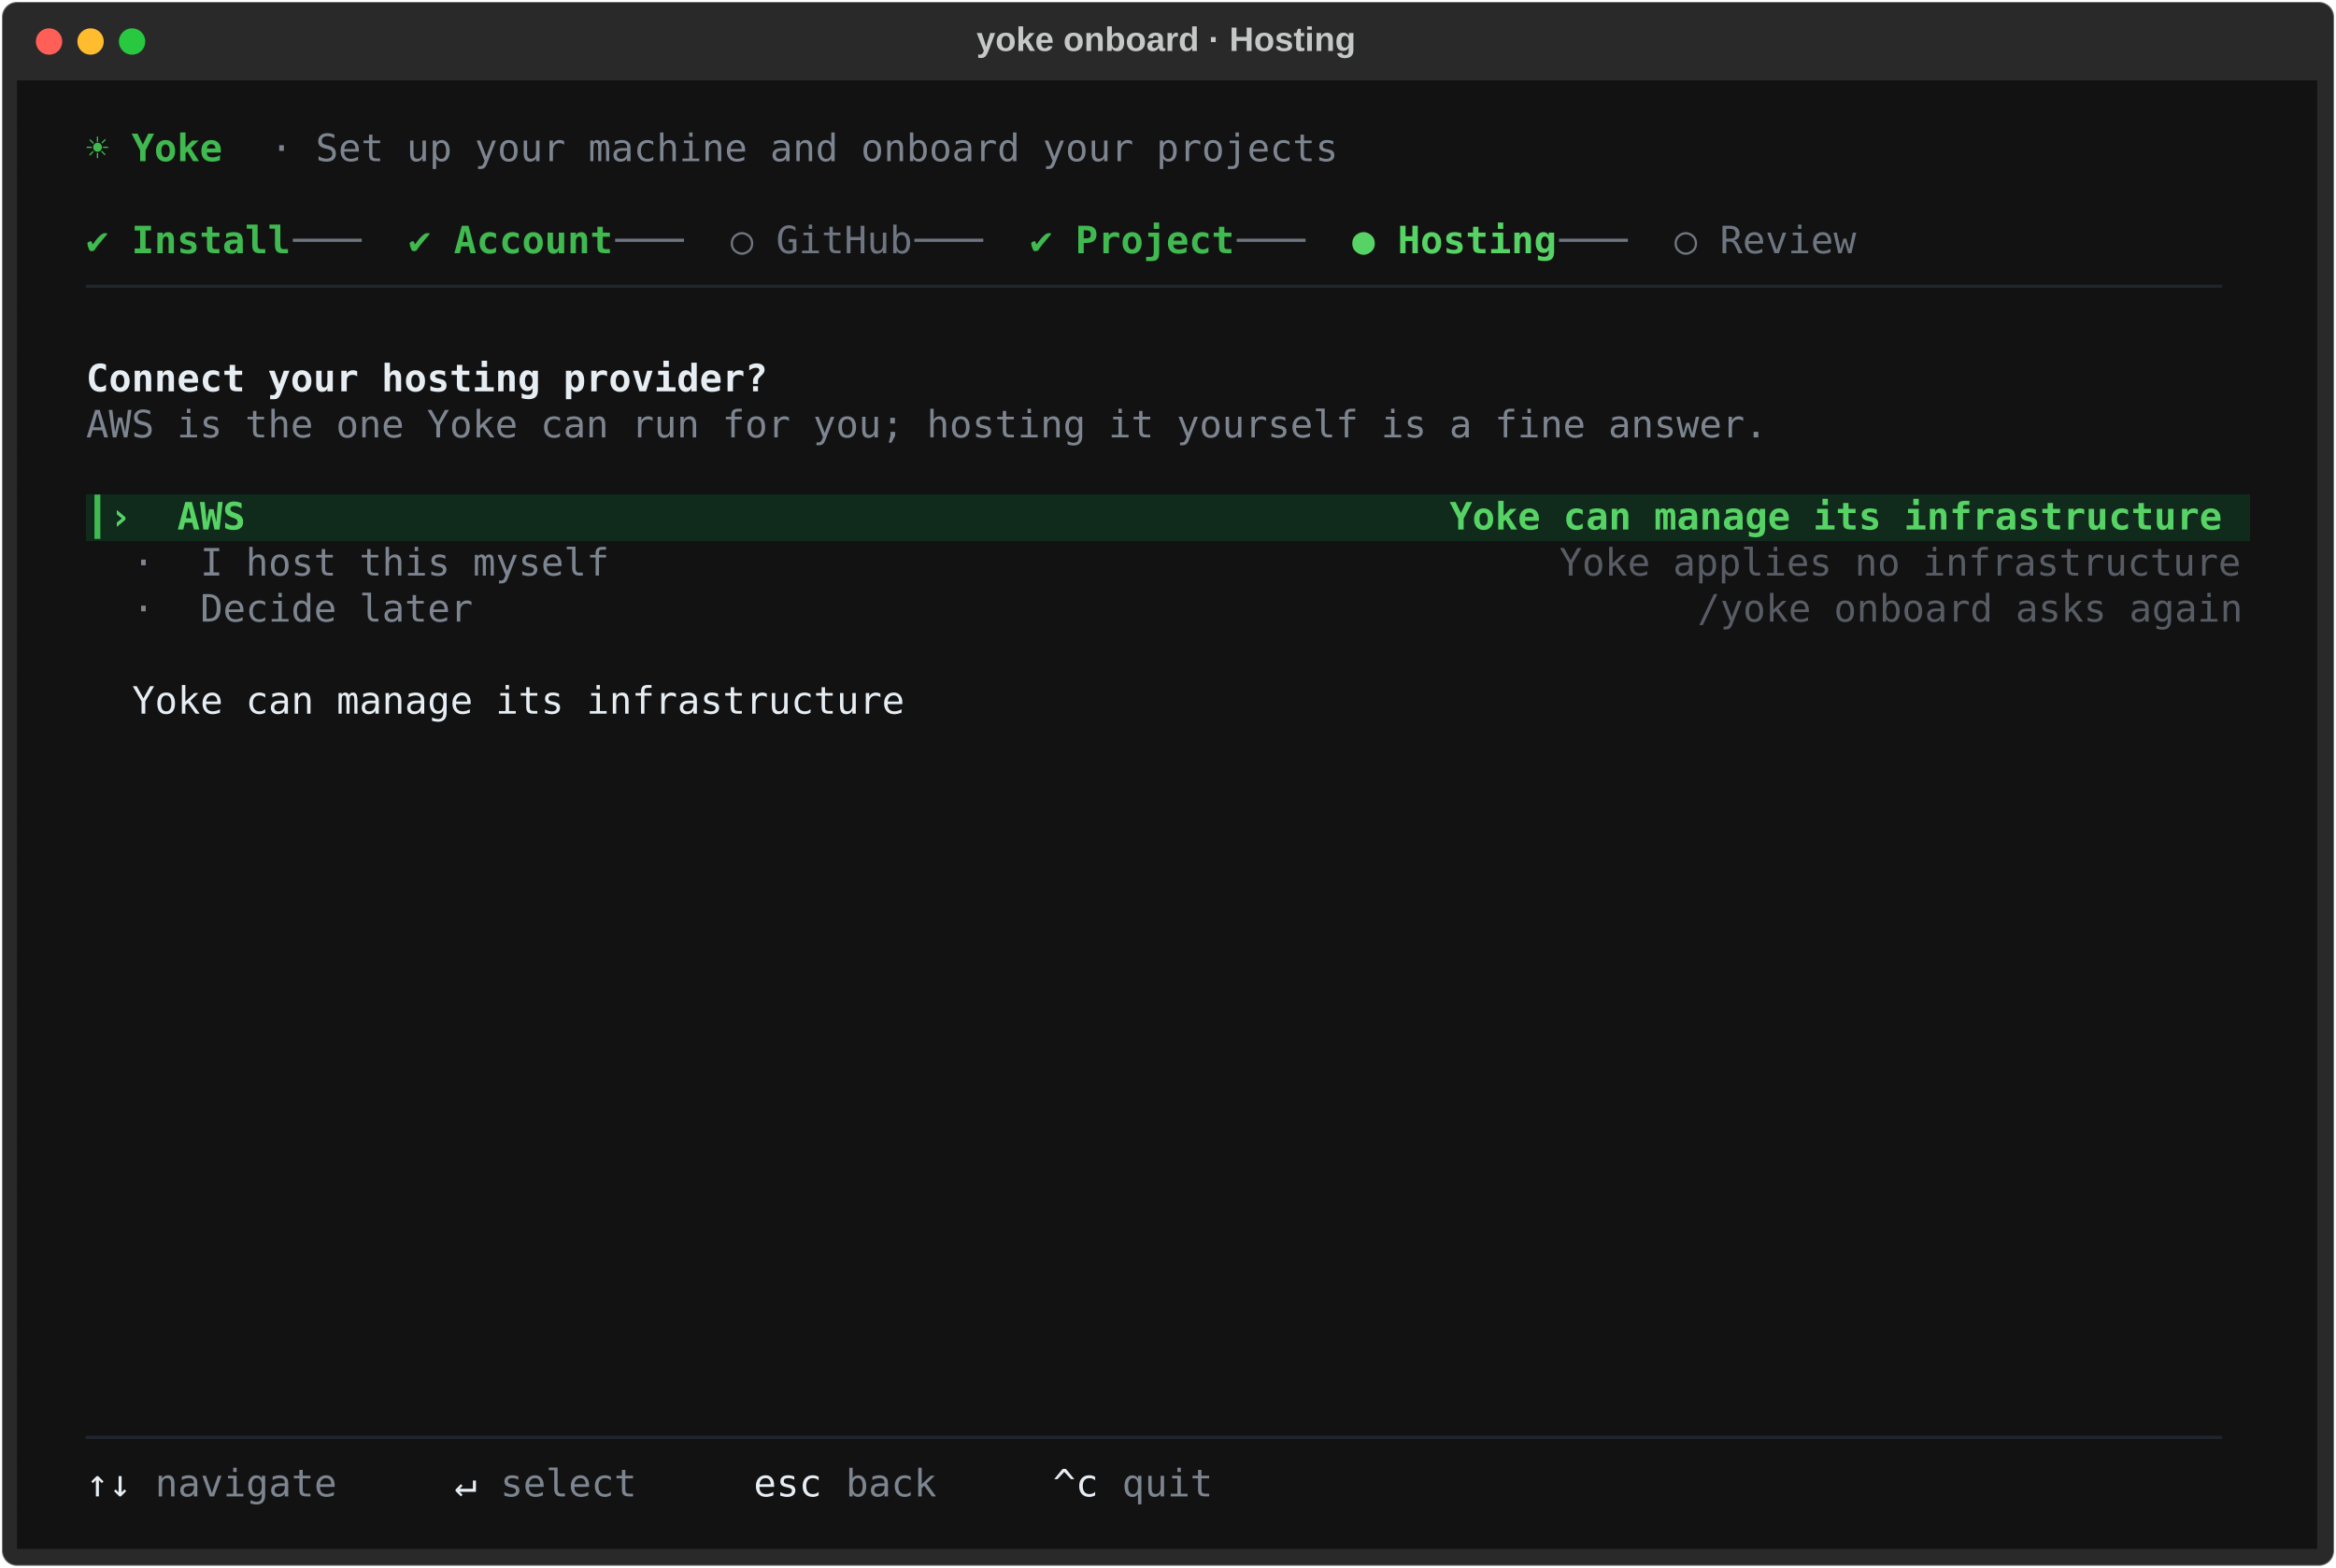
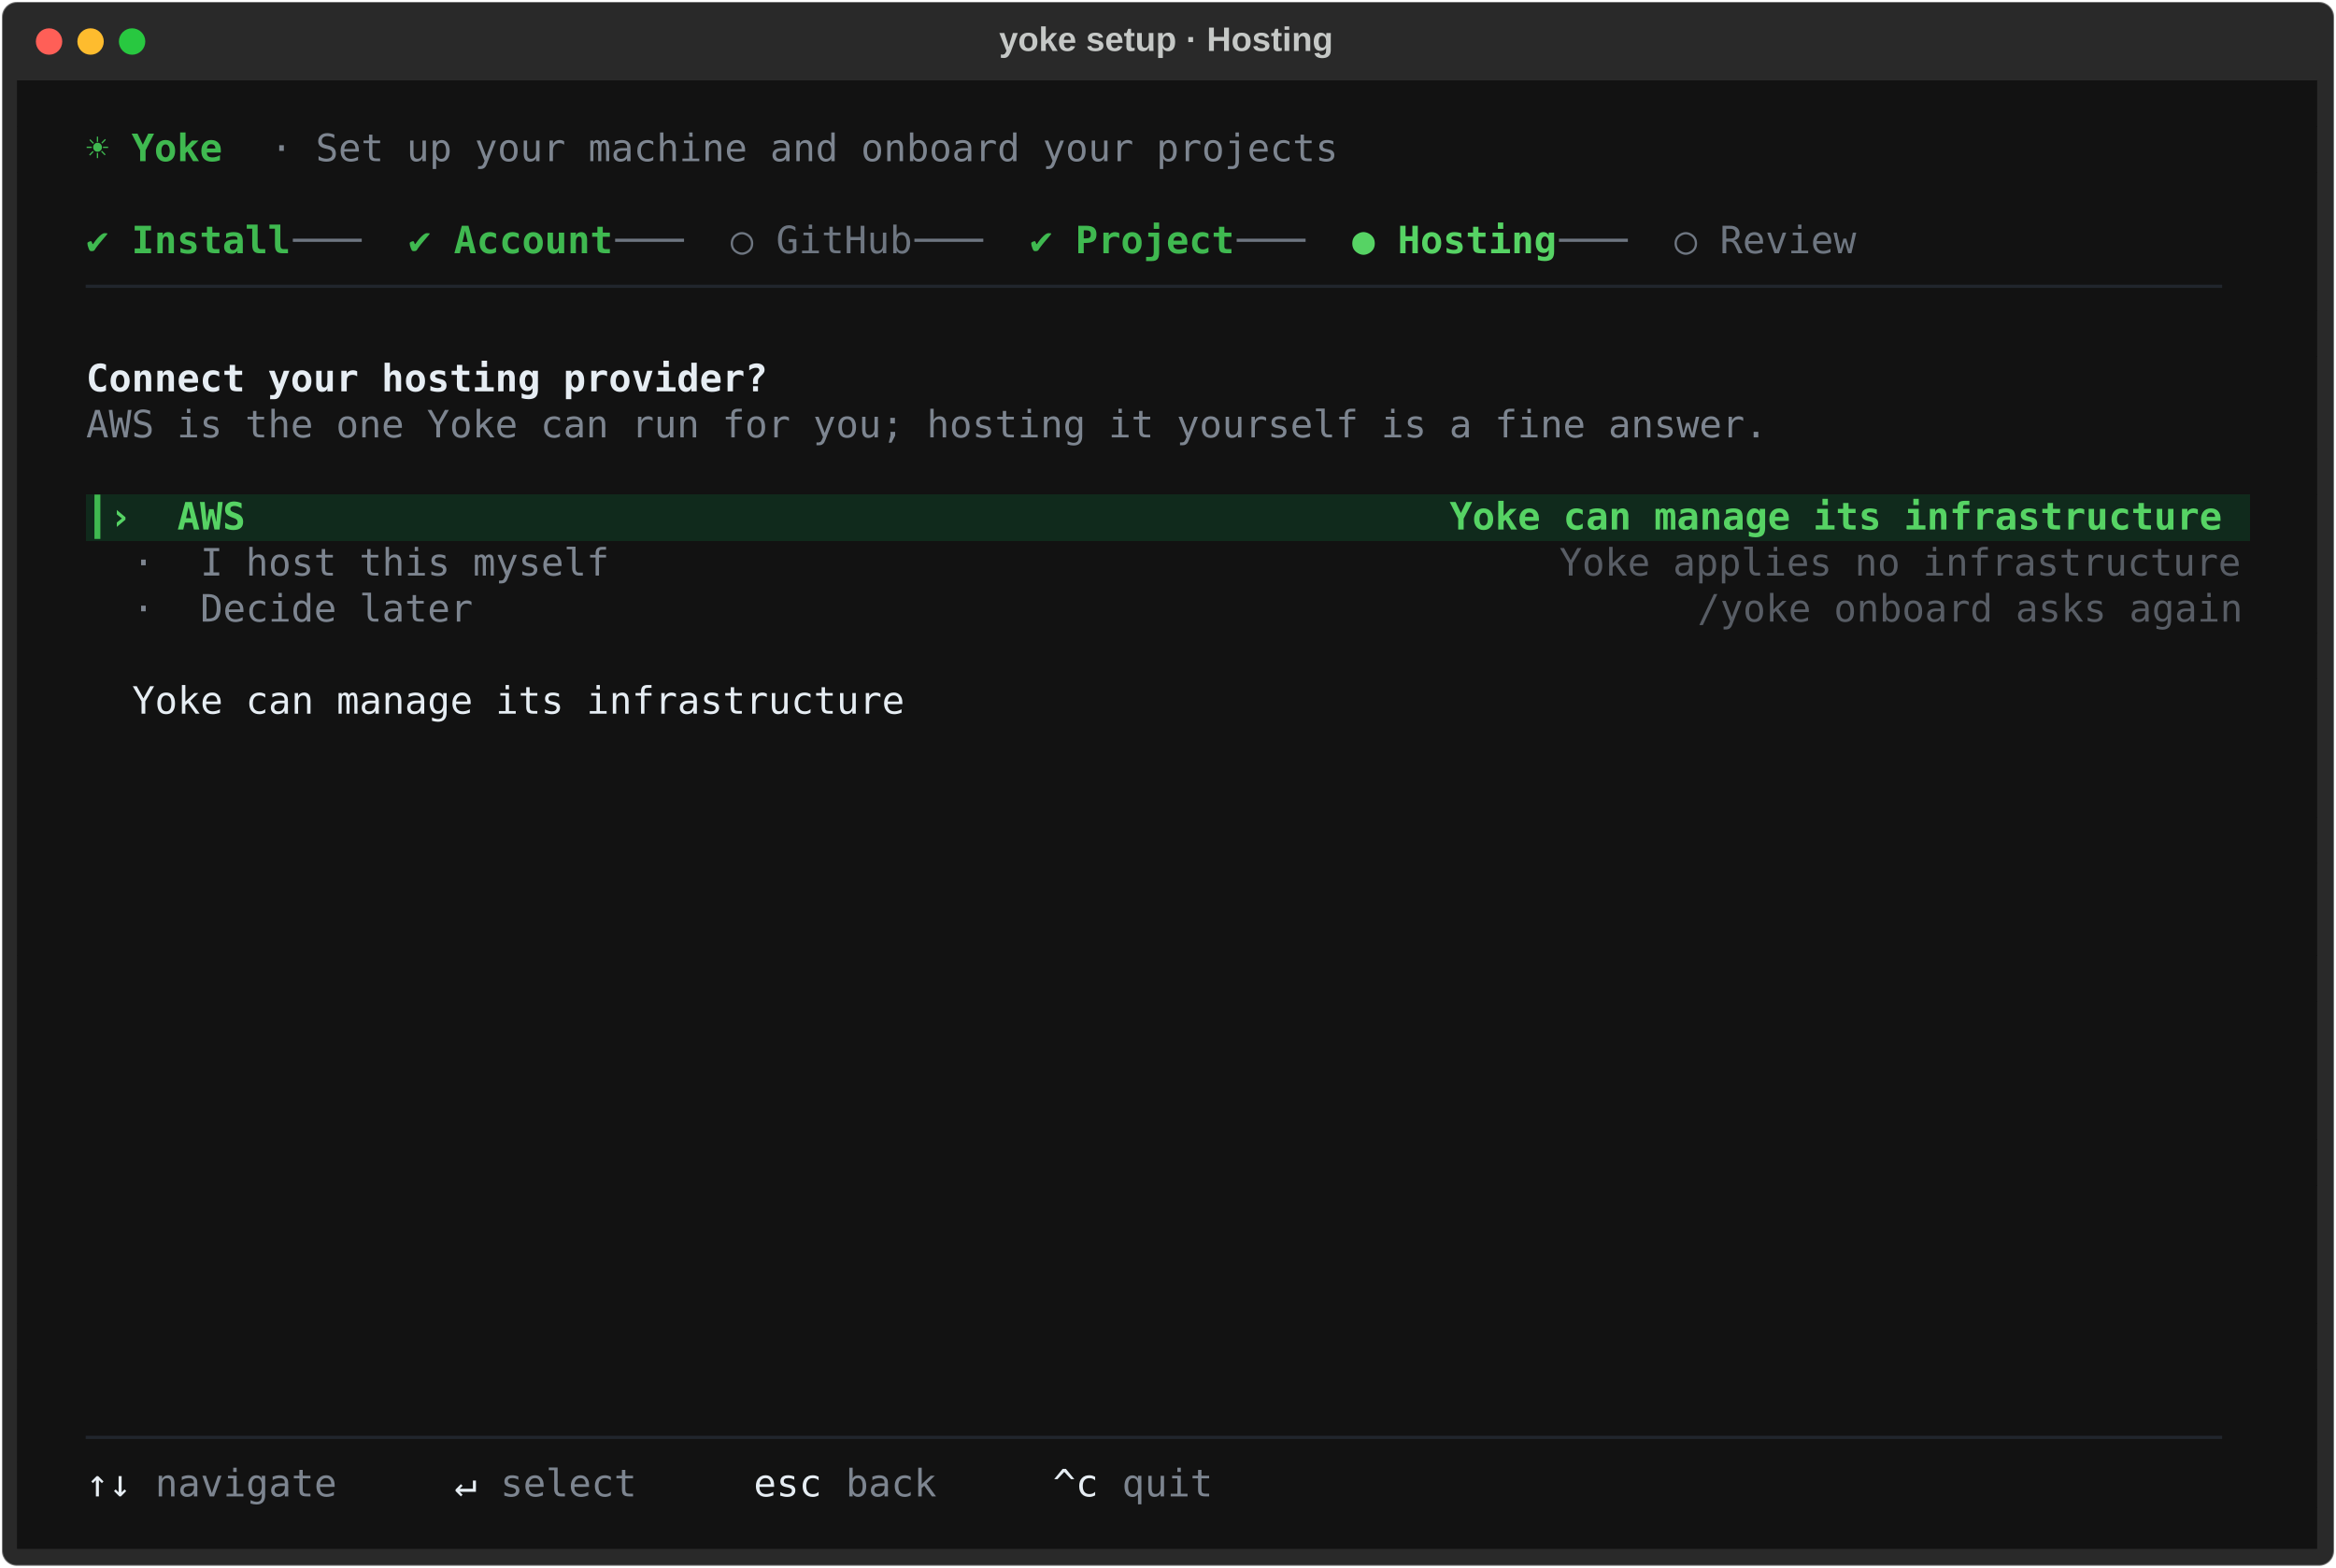
<svg xmlns="http://www.w3.org/2000/svg" class="rich-terminal" viewBox="0 0 1238 830.8">
  <style>

    @font-face {
        font-family: "Fira Code";
        src: local("FiraCode-Regular"),
                url("https://cdnjs.cloudflare.com/ajax/libs/firacode/{{VERSION}}/woff2/FiraCode-Regular.woff2") format("woff2"),
                url("https://cdnjs.cloudflare.com/ajax/libs/firacode/{{VERSION}}/woff/FiraCode-Regular.woff") format("woff");
        font-style: normal;
        font-weight: 400;
    }
    @font-face {
        font-family: "Fira Code";
        src: local("FiraCode-Bold"),
                url("https://cdnjs.cloudflare.com/ajax/libs/firacode/{{VERSION}}/woff2/FiraCode-Bold.woff2") format("woff2"),
                url("https://cdnjs.cloudflare.com/ajax/libs/firacode/{{VERSION}}/woff/FiraCode-Bold.woff") format("woff");
        font-style: bold;
        font-weight: 700;
    }

    .terminal-YOKE-matrix {
        font-family: Fira Code, monospace;
        font-size: 20px;
        line-height: 24.4px;
        font-variant-east-asian: full-width;
    }

    .terminal-YOKE-title {
        font-size: 18px;
        font-weight: bold;
        font-family: arial;
    }

.terminal-YOKE-r2 { fill: #3fb950;font-weight: bold }
.terminal-YOKE-r3 { fill: #e6edf3 }
.terminal-YOKE-r4 { fill: #7d8590 }
.terminal-YOKE-r5 { fill: #6e7681 }
.terminal-YOKE-r6 { fill: #56d364;font-weight: bold }
.terminal-YOKE-r7 { fill: #21262d }
.terminal-YOKE-r8 { fill: #e6edf3;font-weight: bold }
.terminal-YOKE-r9 { fill: #3fb950 }
.terminal-YOKE-r11 { fill: #585d65 }
    </style>
  <defs>
    <clipPath id="terminal-YOKE-clip-terminal">
      <rect x="0" y="0" width="1219.0" height="779.8" />
    </clipPath>
    <clipPath id="terminal-YOKE-line-0">
      <rect x="0" y="1.5" width="1220" height="24.65" />
    </clipPath>
    <clipPath id="terminal-YOKE-line-1">
      <rect x="0" y="25.9" width="1220" height="24.65" />
    </clipPath>
    <clipPath id="terminal-YOKE-line-2">
      <rect x="0" y="50.3" width="1220" height="24.65" />
    </clipPath>
    <clipPath id="terminal-YOKE-line-3">
      <rect x="0" y="74.7" width="1220" height="24.65" />
    </clipPath>
    <clipPath id="terminal-YOKE-line-4">
      <rect x="0" y="99.1" width="1220" height="24.65" />
    </clipPath>
    <clipPath id="terminal-YOKE-line-5">
      <rect x="0" y="123.5" width="1220" height="24.65" />
    </clipPath>
    <clipPath id="terminal-YOKE-line-6">
      <rect x="0" y="147.9" width="1220" height="24.65" />
    </clipPath>
    <clipPath id="terminal-YOKE-line-7">
      <rect x="0" y="172.3" width="1220" height="24.65" />
    </clipPath>
    <clipPath id="terminal-YOKE-line-8">
      <rect x="0" y="196.7" width="1220" height="24.65" />
    </clipPath>
    <clipPath id="terminal-YOKE-line-9">
      <rect x="0" y="221.1" width="1220" height="24.65" />
    </clipPath>
    <clipPath id="terminal-YOKE-line-10">
      <rect x="0" y="245.5" width="1220" height="24.65" />
    </clipPath>
    <clipPath id="terminal-YOKE-line-11">
      <rect x="0" y="269.9" width="1220" height="24.65" />
    </clipPath>
    <clipPath id="terminal-YOKE-line-12">
      <rect x="0" y="294.3" width="1220" height="24.65" />
    </clipPath>
    <clipPath id="terminal-YOKE-line-13">
      <rect x="0" y="318.7" width="1220" height="24.65" />
    </clipPath>
    <clipPath id="terminal-YOKE-line-14">
      <rect x="0" y="343.1" width="1220" height="24.65" />
    </clipPath>
    <clipPath id="terminal-YOKE-line-15">
      <rect x="0" y="367.5" width="1220" height="24.65" />
    </clipPath>
    <clipPath id="terminal-YOKE-line-16">
      <rect x="0" y="391.9" width="1220" height="24.65" />
    </clipPath>
    <clipPath id="terminal-YOKE-line-17">
      <rect x="0" y="416.3" width="1220" height="24.65" />
    </clipPath>
    <clipPath id="terminal-YOKE-line-18">
      <rect x="0" y="440.7" width="1220" height="24.65" />
    </clipPath>
    <clipPath id="terminal-YOKE-line-19">
      <rect x="0" y="465.1" width="1220" height="24.65" />
    </clipPath>
    <clipPath id="terminal-YOKE-line-20">
      <rect x="0" y="489.5" width="1220" height="24.65" />
    </clipPath>
    <clipPath id="terminal-YOKE-line-21">
      <rect x="0" y="513.9" width="1220" height="24.65" />
    </clipPath>
    <clipPath id="terminal-YOKE-line-22">
      <rect x="0" y="538.3" width="1220" height="24.65" />
    </clipPath>
    <clipPath id="terminal-YOKE-line-23">
      <rect x="0" y="562.7" width="1220" height="24.65" />
    </clipPath>
    <clipPath id="terminal-YOKE-line-24">
      <rect x="0" y="587.1" width="1220" height="24.65" />
    </clipPath>
    <clipPath id="terminal-YOKE-line-25">
      <rect x="0" y="611.5" width="1220" height="24.65" />
    </clipPath>
    <clipPath id="terminal-YOKE-line-26">
      <rect x="0" y="635.9" width="1220" height="24.65" />
    </clipPath>
    <clipPath id="terminal-YOKE-line-27">
      <rect x="0" y="660.3" width="1220" height="24.65" />
    </clipPath>
    <clipPath id="terminal-YOKE-line-28">
      <rect x="0" y="684.7" width="1220" height="24.65" />
    </clipPath>
    <clipPath id="terminal-YOKE-line-29">
      <rect x="0" y="709.1" width="1220" height="24.65" />
    </clipPath>
    <clipPath id="terminal-YOKE-line-30">
      <rect x="0" y="733.5" width="1220" height="24.65" />
    </clipPath>
  </defs>
  <rect fill="#292929" stroke="rgba(255,255,255,0.35)" stroke-width="1" x="1" y="1" width="1236" height="828.8" rx="8" />
-   <text class="terminal-YOKE-title" fill="#c5c8c6" text-anchor="middle" x="618" y="27">yoke onboard · Hosting</text>
+   <text class="terminal-YOKE-title" fill="#c5c8c6" text-anchor="middle" x="618" y="27">yoke setup · Hosting</text>
  <g transform="translate(26,22)">
    <circle cx="0" cy="0" r="7" fill="#ff5f57" />
    <circle cx="22" cy="0" r="7" fill="#febc2e" />
    <circle cx="44" cy="0" r="7" fill="#28c840" />
  </g>
  <g transform="translate(9, 41)" clip-path="url(#terminal-YOKE-clip-terminal)">
    <rect fill="#121212" x="0" y="1.5" width="1220" height="24.65" shape-rendering="crispEdges" />
    <rect fill="#121212" x="0" y="25.9" width="36.6" height="24.65" shape-rendering="crispEdges" />
    <rect fill="#121212" x="36.6" y="25.9" width="73.2" height="24.65" shape-rendering="crispEdges" />
    <rect fill="#121212" x="109.8" y="25.9" width="24.4" height="24.65" shape-rendering="crispEdges" />
    <rect fill="#121212" x="134.2" y="25.9" width="573.4" height="24.65" shape-rendering="crispEdges" />
    <rect fill="#121212" x="707.6" y="25.9" width="512.4" height="24.65" shape-rendering="crispEdges" />
    <rect fill="#121212" x="0" y="50.3" width="1220" height="24.65" shape-rendering="crispEdges" />
    <rect fill="#121212" x="0" y="74.7" width="36.6" height="24.65" shape-rendering="crispEdges" />
    <rect fill="#121212" x="36.6" y="74.7" width="109.8" height="24.65" shape-rendering="crispEdges" />
    <rect fill="#121212" x="146.4" y="74.7" width="61" height="24.65" shape-rendering="crispEdges" />
    <rect fill="#121212" x="207.4" y="74.7" width="109.8" height="24.65" shape-rendering="crispEdges" />
    <rect fill="#121212" x="317.2" y="74.7" width="61" height="24.65" shape-rendering="crispEdges" />
    <rect fill="#121212" x="378.2" y="74.7" width="97.6" height="24.65" shape-rendering="crispEdges" />
    <rect fill="#121212" x="475.8" y="74.7" width="61" height="24.65" shape-rendering="crispEdges" />
    <rect fill="#121212" x="536.8" y="74.7" width="109.8" height="24.65" shape-rendering="crispEdges" />
    <rect fill="#121212" x="646.6" y="74.7" width="61" height="24.65" shape-rendering="crispEdges" />
    <rect fill="#121212" x="707.6" y="74.7" width="109.8" height="24.65" shape-rendering="crispEdges" />
    <rect fill="#121212" x="817.4" y="74.7" width="61" height="24.65" shape-rendering="crispEdges" />
    <rect fill="#121212" x="878.4" y="74.7" width="97.6" height="24.65" shape-rendering="crispEdges" />
    <rect fill="#121212" x="976" y="74.7" width="244" height="24.65" shape-rendering="crispEdges" />
    <rect fill="#121212" x="0" y="99.1" width="36.6" height="24.65" shape-rendering="crispEdges" />
    <rect fill="#121212" x="36.6" y="99.1" width="1146.8" height="24.65" shape-rendering="crispEdges" />
    <rect fill="#121212" x="1183.4" y="99.1" width="36.6" height="24.65" shape-rendering="crispEdges" />
    <rect fill="#121212" x="0" y="123.5" width="1220" height="24.65" shape-rendering="crispEdges" />
    <rect fill="#121212" x="0" y="147.9" width="36.6" height="24.65" shape-rendering="crispEdges" />
    <rect fill="#121212" x="36.6" y="147.9" width="366" height="24.65" shape-rendering="crispEdges" />
    <rect fill="#121212" x="402.6" y="147.9" width="817.4" height="24.65" shape-rendering="crispEdges" />
    <rect fill="#121212" x="0" y="172.3" width="36.6" height="24.65" shape-rendering="crispEdges" />
    <rect fill="#121212" x="36.6" y="172.3" width="902.8" height="24.65" shape-rendering="crispEdges" />
    <rect fill="#121212" x="939.4" y="172.3" width="244" height="24.65" shape-rendering="crispEdges" />
    <rect fill="#121212" x="1183.4" y="172.3" width="36.6" height="24.65" shape-rendering="crispEdges" />
    <rect fill="#121212" x="0" y="196.7" width="36.6" height="24.65" shape-rendering="crispEdges" />
    <rect fill="#121212" x="36.6" y="196.7" width="0" height="24.65" shape-rendering="crispEdges" />
    <rect fill="#121212" x="36.6" y="196.7" width="1183.4" height="24.65" shape-rendering="crispEdges" />
    <rect fill="#121212" x="0" y="221.1" width="36.6" height="24.65" shape-rendering="crispEdges" />
    <rect fill="#102a1c" x="36.6" y="221.1" width="12.2" height="24.65" shape-rendering="crispEdges" />
    <rect fill="#102a1c" x="48.8" y="221.1" width="1134.6" height="24.65" shape-rendering="crispEdges" />
    <rect fill="#121212" x="1183.4" y="221.1" width="36.6" height="24.65" shape-rendering="crispEdges" />
    <rect fill="#121212" x="0" y="245.5" width="36.6" height="24.65" shape-rendering="crispEdges" />
    <rect fill="#121212" x="36.6" y="245.5" width="12.2" height="24.65" shape-rendering="crispEdges" />
    <rect fill="#121212" x="48.8" y="245.5" width="12.2" height="24.65" shape-rendering="crispEdges" />
    <rect fill="#121212" x="61" y="245.5" width="756.4" height="24.65" shape-rendering="crispEdges" />
    <rect fill="#121212" x="817.4" y="245.5" width="366" height="24.65" shape-rendering="crispEdges" />
    <rect fill="#121212" x="1183.4" y="245.5" width="36.6" height="24.65" shape-rendering="crispEdges" />
    <rect fill="#121212" x="0" y="269.9" width="36.6" height="24.65" shape-rendering="crispEdges" />
    <rect fill="#121212" x="36.6" y="269.9" width="12.2" height="24.65" shape-rendering="crispEdges" />
    <rect fill="#121212" x="48.8" y="269.9" width="12.2" height="24.65" shape-rendering="crispEdges" />
    <rect fill="#121212" x="61" y="269.9" width="829.6" height="24.65" shape-rendering="crispEdges" />
    <rect fill="#121212" x="890.6" y="269.9" width="292.8" height="24.65" shape-rendering="crispEdges" />
    <rect fill="#121212" x="1183.4" y="269.9" width="36.6" height="24.65" shape-rendering="crispEdges" />
    <rect fill="#121212" x="0" y="294.3" width="36.6" height="24.65" shape-rendering="crispEdges" />
    <rect fill="#121212" x="36.6" y="294.3" width="1146.8" height="24.65" shape-rendering="crispEdges" />
    <rect fill="#121212" x="1183.4" y="294.3" width="36.6" height="24.65" shape-rendering="crispEdges" />
    <rect fill="#121212" x="0" y="318.7" width="36.6" height="24.65" shape-rendering="crispEdges" />
    <rect fill="#121212" x="36.6" y="318.7" width="24.4" height="24.65" shape-rendering="crispEdges" />
    <rect fill="#121212" x="61" y="318.7" width="414.8" height="24.65" shape-rendering="crispEdges" />
    <rect fill="#121212" x="475.8" y="318.7" width="671" height="24.65" shape-rendering="crispEdges" />
    <rect fill="#121212" x="1146.8" y="318.7" width="36.6" height="24.65" shape-rendering="crispEdges" />
    <rect fill="#121212" x="1183.4" y="318.7" width="36.6" height="24.65" shape-rendering="crispEdges" />
    <rect fill="#121212" x="0" y="343.1" width="36.6" height="24.65" shape-rendering="crispEdges" />
    <rect fill="#121212" x="36.6" y="343.1" width="1183.4" height="24.65" shape-rendering="crispEdges" />
    <rect fill="#121212" x="0" y="367.5" width="36.6" height="24.65" shape-rendering="crispEdges" />
    <rect fill="#121212" x="36.6" y="367.5" width="1183.4" height="24.65" shape-rendering="crispEdges" />
    <rect fill="#121212" x="0" y="391.9" width="36.6" height="24.65" shape-rendering="crispEdges" />
    <rect fill="#121212" x="36.6" y="391.9" width="1183.4" height="24.65" shape-rendering="crispEdges" />
    <rect fill="#121212" x="0" y="416.3" width="36.6" height="24.65" shape-rendering="crispEdges" />
    <rect fill="#121212" x="36.6" y="416.3" width="1183.4" height="24.65" shape-rendering="crispEdges" />
    <rect fill="#121212" x="0" y="440.7" width="36.6" height="24.65" shape-rendering="crispEdges" />
    <rect fill="#121212" x="36.6" y="440.7" width="1183.4" height="24.65" shape-rendering="crispEdges" />
    <rect fill="#121212" x="0" y="465.1" width="36.6" height="24.65" shape-rendering="crispEdges" />
    <rect fill="#121212" x="36.6" y="465.1" width="1183.4" height="24.65" shape-rendering="crispEdges" />
    <rect fill="#121212" x="0" y="489.5" width="36.6" height="24.65" shape-rendering="crispEdges" />
    <rect fill="#121212" x="36.6" y="489.5" width="1183.4" height="24.65" shape-rendering="crispEdges" />
    <rect fill="#121212" x="0" y="513.9" width="36.6" height="24.65" shape-rendering="crispEdges" />
    <rect fill="#121212" x="36.6" y="513.9" width="1183.4" height="24.65" shape-rendering="crispEdges" />
    <rect fill="#121212" x="0" y="538.3" width="36.6" height="24.65" shape-rendering="crispEdges" />
    <rect fill="#121212" x="36.6" y="538.3" width="1183.4" height="24.65" shape-rendering="crispEdges" />
    <rect fill="#121212" x="0" y="562.7" width="36.6" height="24.65" shape-rendering="crispEdges" />
    <rect fill="#121212" x="36.6" y="562.7" width="1183.4" height="24.65" shape-rendering="crispEdges" />
    <rect fill="#121212" x="0" y="587.1" width="36.6" height="24.65" shape-rendering="crispEdges" />
    <rect fill="#121212" x="36.6" y="587.1" width="1183.4" height="24.65" shape-rendering="crispEdges" />
    <rect fill="#121212" x="0" y="611.5" width="36.6" height="24.65" shape-rendering="crispEdges" />
    <rect fill="#121212" x="36.6" y="611.5" width="1183.4" height="24.65" shape-rendering="crispEdges" />
    <rect fill="#121212" x="0" y="635.9" width="36.6" height="24.65" shape-rendering="crispEdges" />
    <rect fill="#121212" x="36.6" y="635.9" width="1183.4" height="24.65" shape-rendering="crispEdges" />
    <rect fill="#121212" x="0" y="660.3" width="36.6" height="24.65" shape-rendering="crispEdges" />
    <rect fill="#121212" x="36.6" y="660.3" width="1183.4" height="24.65" shape-rendering="crispEdges" />
    <rect fill="#121212" x="0" y="684.7" width="36.6" height="24.65" shape-rendering="crispEdges" />
    <rect fill="#121212" x="36.6" y="684.7" width="1183.4" height="24.65" shape-rendering="crispEdges" />
    <rect fill="#121212" x="0" y="709.1" width="36.6" height="24.65" shape-rendering="crispEdges" />
    <rect fill="#121212" x="36.6" y="709.1" width="1146.8" height="24.65" shape-rendering="crispEdges" />
    <rect fill="#121212" x="1183.4" y="709.1" width="36.6" height="24.65" shape-rendering="crispEdges" />
    <rect fill="#121212" x="0" y="733.5" width="36.6" height="24.65" shape-rendering="crispEdges" />
    <rect fill="#121212" x="36.6" y="733.5" width="24.4" height="24.65" shape-rendering="crispEdges" />
    <rect fill="#121212" x="61" y="733.5" width="12.2" height="24.65" shape-rendering="crispEdges" />
    <rect fill="#121212" x="73.2" y="733.5" width="97.6" height="24.65" shape-rendering="crispEdges" />
    <rect fill="#121212" x="170.8" y="733.5" width="61" height="24.65" shape-rendering="crispEdges" />
    <rect fill="#121212" x="231.8" y="733.5" width="12.2" height="24.65" shape-rendering="crispEdges" />
    <rect fill="#121212" x="244" y="733.5" width="12.2" height="24.65" shape-rendering="crispEdges" />
    <rect fill="#121212" x="256.2" y="733.5" width="73.2" height="24.65" shape-rendering="crispEdges" />
    <rect fill="#121212" x="329.4" y="733.5" width="61" height="24.65" shape-rendering="crispEdges" />
    <rect fill="#121212" x="390.4" y="733.5" width="36.6" height="24.65" shape-rendering="crispEdges" />
    <rect fill="#121212" x="427" y="733.5" width="12.2" height="24.65" shape-rendering="crispEdges" />
    <rect fill="#121212" x="439.2" y="733.5" width="48.8" height="24.65" shape-rendering="crispEdges" />
    <rect fill="#121212" x="488" y="733.5" width="61" height="24.65" shape-rendering="crispEdges" />
    <rect fill="#121212" x="549" y="733.5" width="24.4" height="24.65" shape-rendering="crispEdges" />
    <rect fill="#121212" x="573.4" y="733.5" width="12.2" height="24.65" shape-rendering="crispEdges" />
    <rect fill="#121212" x="585.6" y="733.5" width="48.8" height="24.65" shape-rendering="crispEdges" />
    <rect fill="#121212" x="634.4" y="733.5" width="585.6" height="24.65" shape-rendering="crispEdges" />
    <rect fill="#121212" x="0" y="757.9" width="1220" height="24.65" shape-rendering="crispEdges" />
    <g class="terminal-YOKE-matrix">
      <text class="terminal-YOKE-r2" x="36.6" y="44.4" textLength="73.2" clip-path="url(#terminal-YOKE-line-1)">☀ Yoke</text>
      <text class="terminal-YOKE-r4" x="134.2" y="44.4" textLength="573.4" clip-path="url(#terminal-YOKE-line-1)">· Set up your machine and onboard your projects</text>
      <text class="terminal-YOKE-r2" x="36.6" y="93.2" textLength="109.8" clip-path="url(#terminal-YOKE-line-3)">✔ Install</text>
      <text class="terminal-YOKE-r5" x="146.4" y="93.2" textLength="61" clip-path="url(#terminal-YOKE-line-3)"> ─── </text>
      <text class="terminal-YOKE-r2" x="207.4" y="93.2" textLength="109.8" clip-path="url(#terminal-YOKE-line-3)">✔ Account</text>
      <text class="terminal-YOKE-r5" x="317.2" y="93.2" textLength="61" clip-path="url(#terminal-YOKE-line-3)"> ─── </text>
      <text class="terminal-YOKE-r5" x="378.2" y="93.2" textLength="97.6" clip-path="url(#terminal-YOKE-line-3)">○ GitHub</text>
      <text class="terminal-YOKE-r5" x="475.8" y="93.2" textLength="61" clip-path="url(#terminal-YOKE-line-3)"> ─── </text>
      <text class="terminal-YOKE-r2" x="536.8" y="93.2" textLength="109.8" clip-path="url(#terminal-YOKE-line-3)">✔ Project</text>
      <text class="terminal-YOKE-r5" x="646.6" y="93.2" textLength="61" clip-path="url(#terminal-YOKE-line-3)"> ─── </text>
      <text class="terminal-YOKE-r6" x="707.6" y="93.2" textLength="109.8" clip-path="url(#terminal-YOKE-line-3)">● Hosting</text>
      <text class="terminal-YOKE-r5" x="817.4" y="93.2" textLength="61" clip-path="url(#terminal-YOKE-line-3)"> ─── </text>
      <text class="terminal-YOKE-r5" x="878.4" y="93.2" textLength="97.6" clip-path="url(#terminal-YOKE-line-3)">○ Review</text>
      <text class="terminal-YOKE-r7" x="36.6" y="117.6" textLength="1146.8" clip-path="url(#terminal-YOKE-line-4)">──────────────────────────────────────────────────────────────────────────────────────────────</text>
      <text class="terminal-YOKE-r8" x="36.6" y="166.4" textLength="366" clip-path="url(#terminal-YOKE-line-6)">Connect your hosting provider?</text>
      <text class="terminal-YOKE-r4" x="36.6" y="190.8" textLength="902.8" clip-path="url(#terminal-YOKE-line-7)">AWS is the one Yoke can run for you; hosting it yourself is a fine answer.</text>
      <text class="terminal-YOKE-r9" x="36.6" y="239.6" textLength="12.2" clip-path="url(#terminal-YOKE-line-9)">┃</text>
      <text class="terminal-YOKE-r6" x="48.8" y="239.6" textLength="1134.6" clip-path="url(#terminal-YOKE-line-9)">›  AWS                                                     Yoke can manage its infrastructure</text>
      <text class="terminal-YOKE-r4" x="61" y="264" textLength="756.4" clip-path="url(#terminal-YOKE-line-10)">·  I host this myself                                         </text>
      <text class="terminal-YOKE-r11" x="817.4" y="264" textLength="366" clip-path="url(#terminal-YOKE-line-10)">Yoke applies no infrastructure</text>
      <text class="terminal-YOKE-r4" x="61" y="288.4" textLength="829.6" clip-path="url(#terminal-YOKE-line-11)">·  Decide later                                                     </text>
      <text class="terminal-YOKE-r11" x="890.6" y="288.4" textLength="292.8" clip-path="url(#terminal-YOKE-line-11)">/yoke onboard asks again</text>
      <text class="terminal-YOKE-r3" x="61" y="337.2" textLength="414.8" clip-path="url(#terminal-YOKE-line-13)">Yoke can manage its infrastructure</text>
      <text class="terminal-YOKE-r7" x="36.6" y="727.6" textLength="1146.8" clip-path="url(#terminal-YOKE-line-29)">──────────────────────────────────────────────────────────────────────────────────────────────</text>
      <text class="terminal-YOKE-r3" x="36.6" y="752" textLength="24.4" clip-path="url(#terminal-YOKE-line-30)">↑↓</text>
      <text class="terminal-YOKE-r4" x="73.2" y="752" textLength="97.6" clip-path="url(#terminal-YOKE-line-30)">navigate</text>
      <text class="terminal-YOKE-r3" x="231.8" y="752" textLength="12.2" clip-path="url(#terminal-YOKE-line-30)">↵</text>
      <text class="terminal-YOKE-r4" x="256.2" y="752" textLength="73.2" clip-path="url(#terminal-YOKE-line-30)">select</text>
      <text class="terminal-YOKE-r3" x="390.4" y="752" textLength="36.6" clip-path="url(#terminal-YOKE-line-30)">esc</text>
      <text class="terminal-YOKE-r4" x="439.2" y="752" textLength="48.8" clip-path="url(#terminal-YOKE-line-30)">back</text>
      <text class="terminal-YOKE-r3" x="549" y="752" textLength="24.4" clip-path="url(#terminal-YOKE-line-30)">^c</text>
      <text class="terminal-YOKE-r4" x="585.6" y="752" textLength="48.8" clip-path="url(#terminal-YOKE-line-30)">quit</text>
    </g>
  </g>
</svg>
